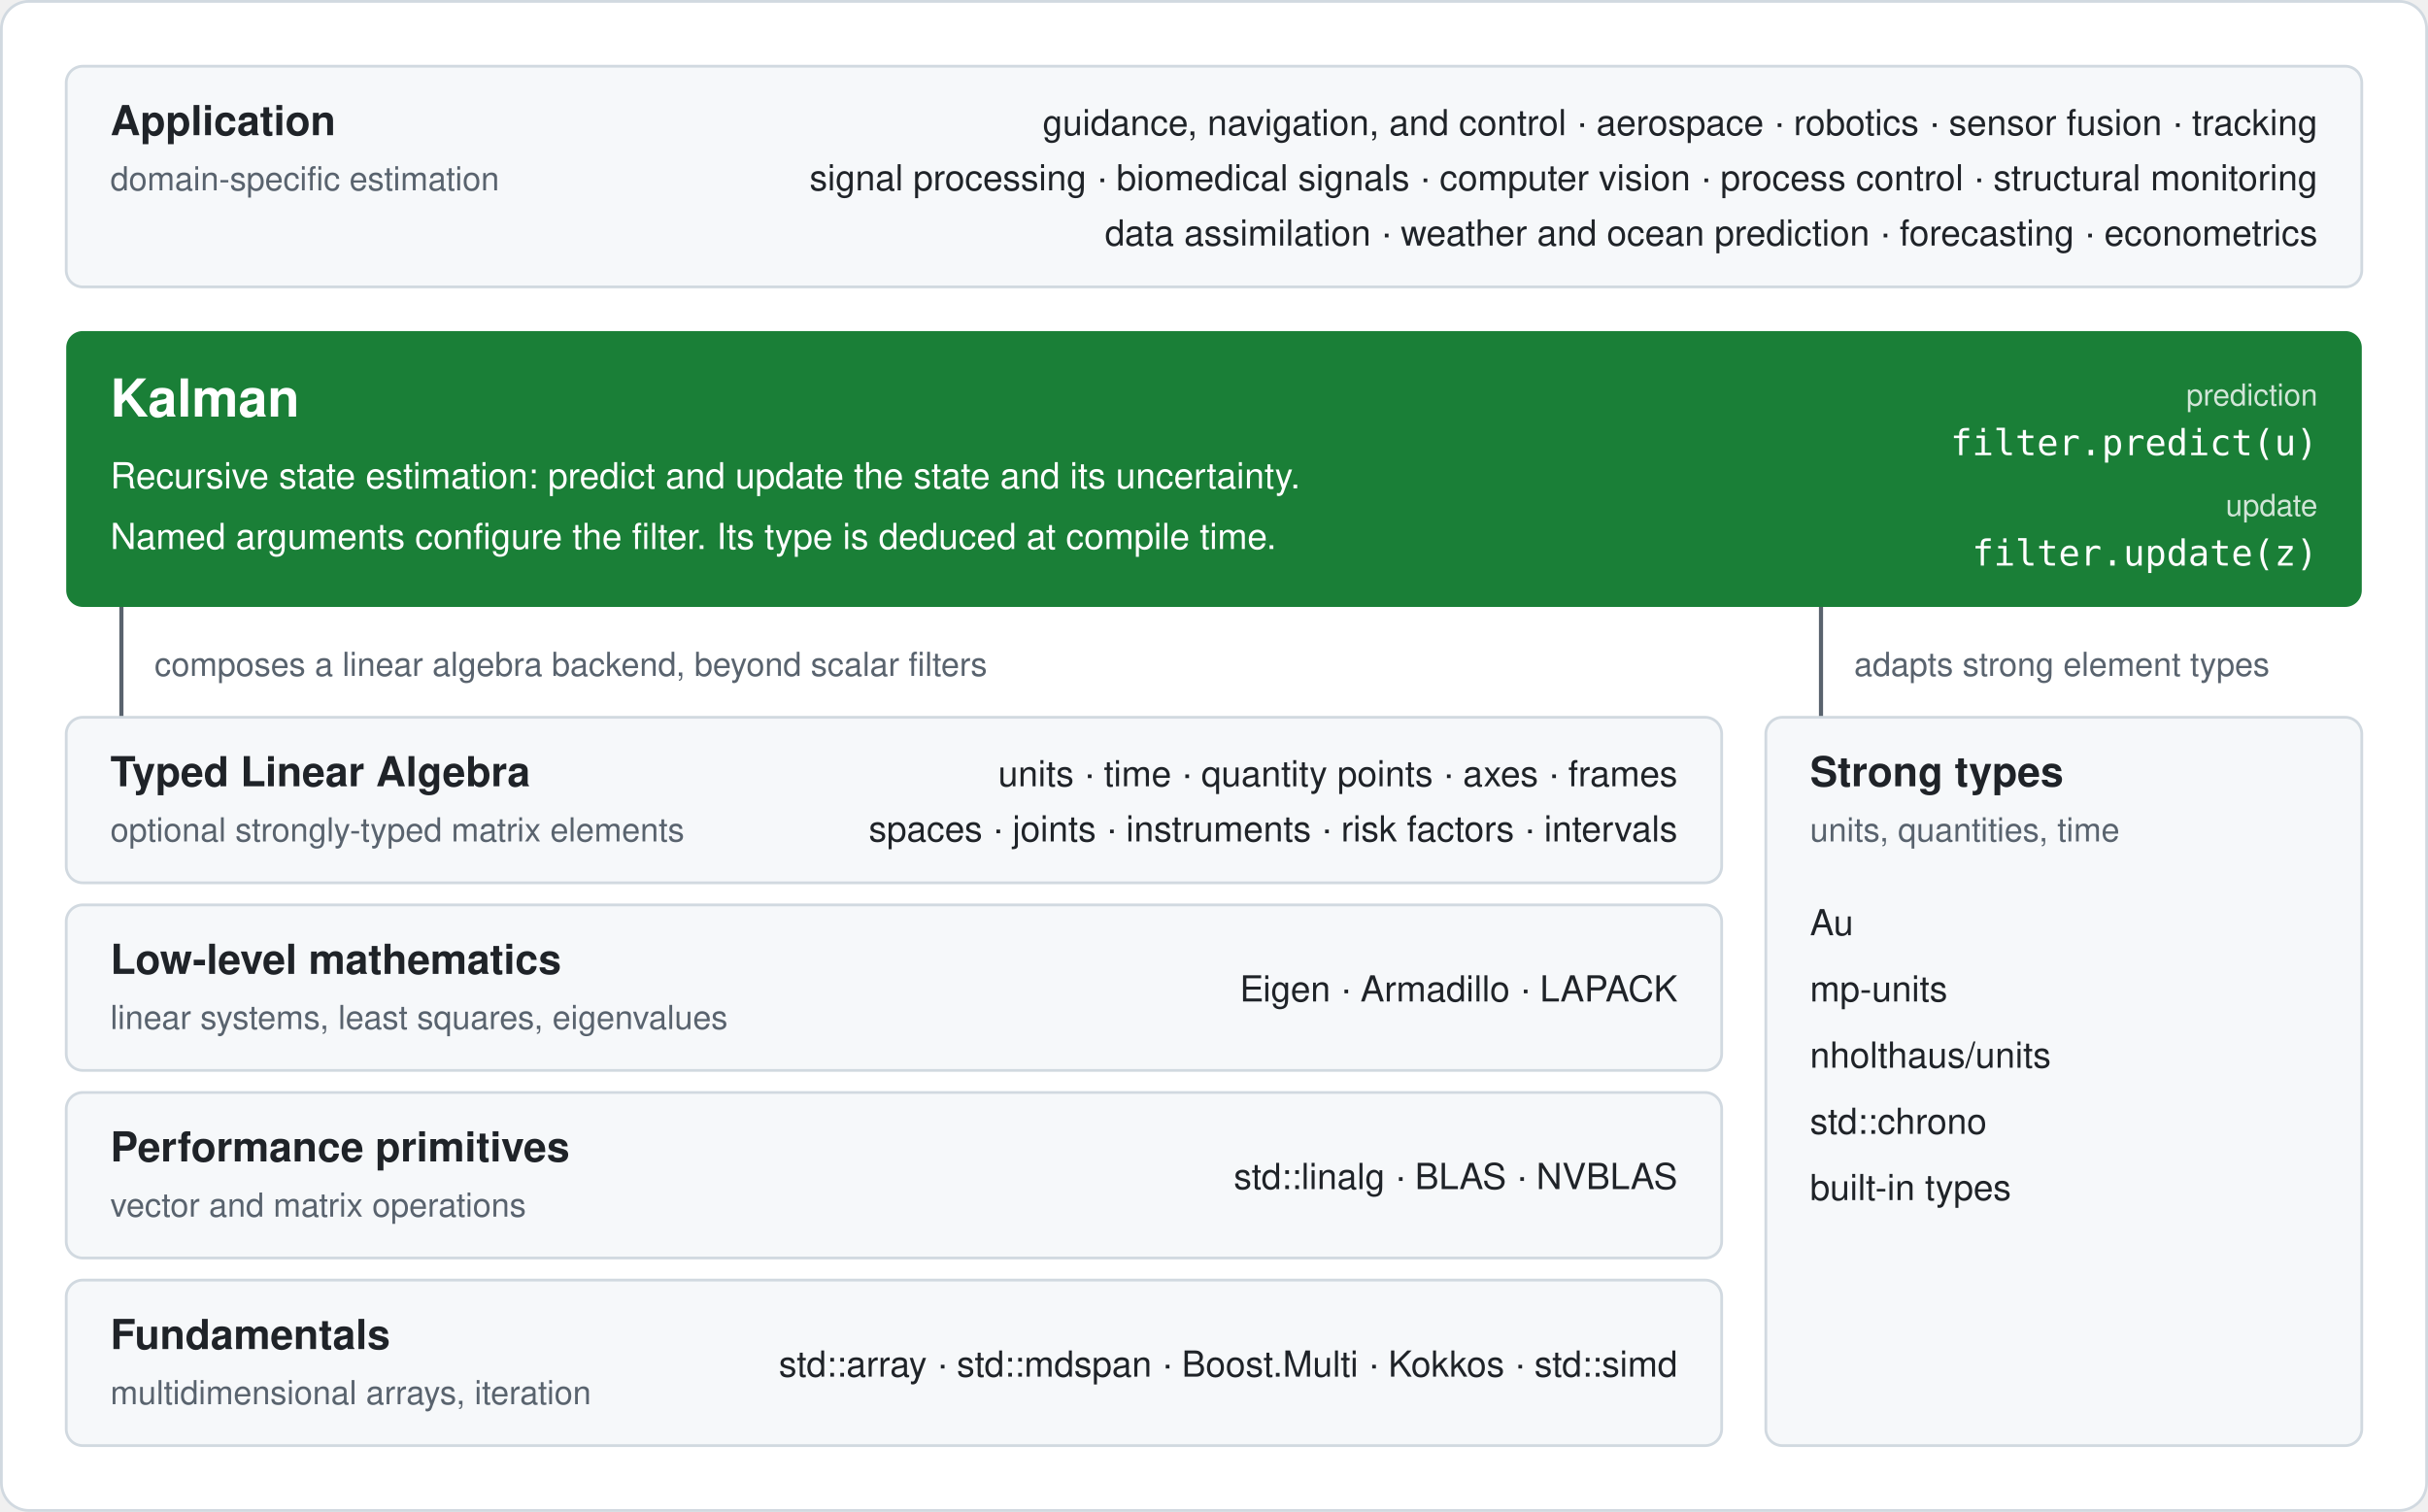
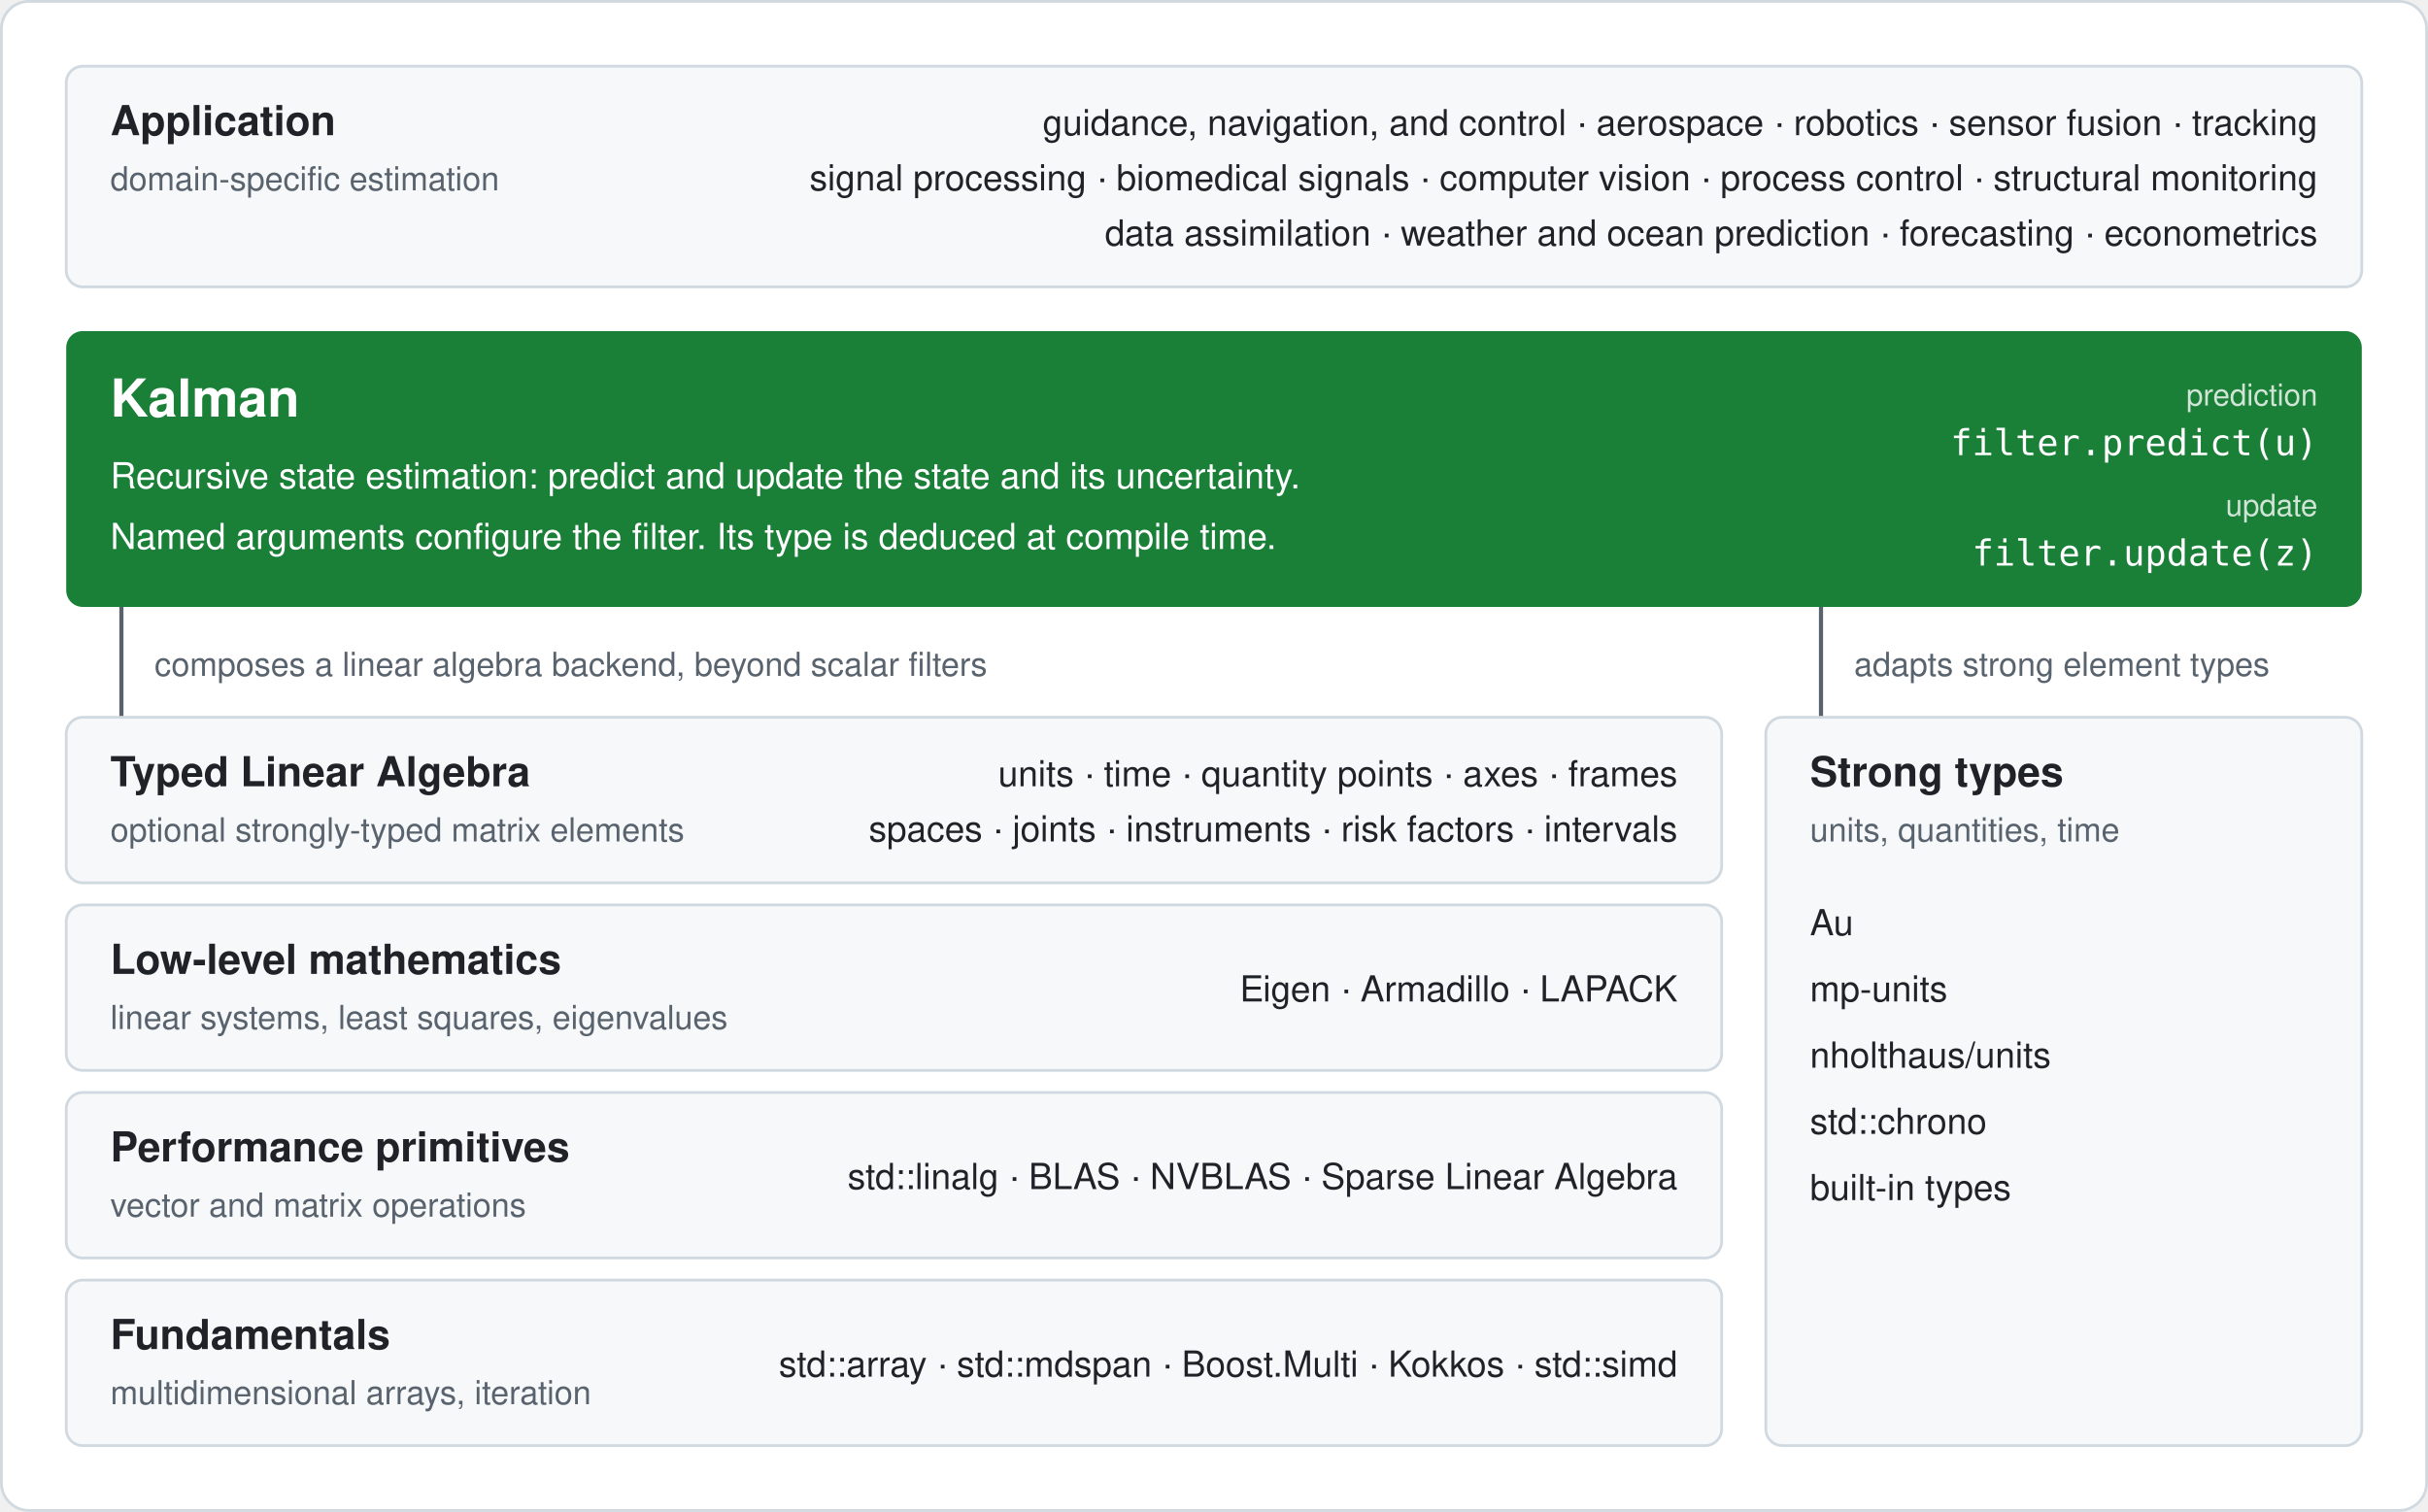
<svg xmlns="http://www.w3.org/2000/svg" viewBox="0 0 880 548" width="880" height="548" role="img" aria-labelledby="title description" font-family="-apple-system, 'Segoe UI', Helvetica, Arial, 'DejaVu Sans', sans-serif">
  <style>
    @media (prefers-color-scheme: dark) {
      .card { fill: #0d1117; stroke: #3d444d; }
      .layer { fill: #151b23; stroke: #3d444d; }
      .ink { fill: #f0f6fc; }
      .muted { fill: #9198a1; }
      .link { stroke: #9198a1; }
      .accent { fill: #238636; }
    }
  </style>
  <rect class="card" x="0.5" y="0.5" width="879" height="547" rx="10" fill="#ffffff" stroke="#d1d9e0" />
  <rect class="layer" x="24" y="24" width="832" height="80" rx="6" fill="#f6f8fa" stroke="#d1d9e0" />
  <text class="ink" x="40" y="49" font-size="15" font-weight="600" fill="#1f2328">Application</text>
  <text class="muted" x="40" y="69" font-size="12" fill="#59636e">domain-specific estimation</text>
  <text class="ink" x="840" y="49" font-size="13" text-anchor="end" fill="#1f2328">guidance, navigation, and control · aerospace · robotics · sensor fusion · tracking</text>
  <text class="ink" x="840" y="69" font-size="13" text-anchor="end" fill="#1f2328">signal processing · biomedical signals · computer vision · process control · structural monitoring</text>
  <text class="ink" x="840" y="89" font-size="13" text-anchor="end" fill="#1f2328">data assimilation · weather and ocean prediction · forecasting · econometrics</text>
  <rect class="accent" x="24" y="120" width="832" height="100" rx="6" fill="#1a7f37" />
  <text x="40" y="151" font-size="19" font-weight="700" fill="#ffffff">Kalman</text>
  <text x="40" y="177" font-size="13" fill="#ffffff">Recursive state estimation: predict and update the state and its uncertainty.</text>
  <text x="40" y="199" font-size="13" fill="#ffffff">Named arguments configure the filter. Its type is deduced at compile time.</text>
  <text x="840" y="147" font-size="11" text-anchor="end" fill="#ffffff" fill-opacity="0.8">prediction</text>
  <text x="840" y="165" font-size="13" text-anchor="end" fill="#ffffff" font-family="ui-monospace, SFMono-Regular, Menlo, Consolas, 'DejaVu Sans Mono', monospace">filter.predict(u)</text>
  <text x="840" y="187" font-size="11" text-anchor="end" fill="#ffffff" fill-opacity="0.8">update</text>
  <text x="840" y="205" font-size="13" text-anchor="end" fill="#ffffff" font-family="ui-monospace, SFMono-Regular, Menlo, Consolas, 'DejaVu Sans Mono', monospace">filter.update(z)</text>
  <line class="link" x1="44" y1="220" x2="44" y2="260" stroke="#59636e" stroke-width="1.5" />
  <text class="muted" x="56" y="245" font-size="12" fill="#59636e">composes a linear algebra backend, beyond scalar filters</text>
  <line class="link" x1="660" y1="220" x2="660" y2="260" stroke="#59636e" stroke-width="1.5" />
  <text class="muted" x="672" y="245" font-size="12" fill="#59636e">adapts strong element types</text>
  <rect class="layer" x="24" y="260" width="600" height="60" rx="6" fill="#f6f8fa" stroke="#d1d9e0" />
  <text class="ink" x="40" y="285" font-size="15" font-weight="600" fill="#1f2328">Typed Linear Algebra</text>
  <text class="muted" x="40" y="305" font-size="12" fill="#59636e">optional strongly-typed matrix elements</text>
  <text class="ink" x="608" y="285" font-size="13" text-anchor="end" fill="#1f2328">units · time · quantity points · axes · frames</text>
  <text class="ink" x="608" y="305" font-size="13" text-anchor="end" fill="#1f2328">spaces · joints · instruments · risk factors · intervals</text>
  <rect class="layer" x="24" y="328" width="600" height="60" rx="6" fill="#f6f8fa" stroke="#d1d9e0" />
  <text class="ink" x="40" y="353" font-size="15" font-weight="600" fill="#1f2328">Low-level mathematics</text>
  <text class="muted" x="40" y="373" font-size="12" fill="#59636e">linear systems, least squares, eigenvalues</text>
  <text class="ink" x="608" y="363" font-size="13" text-anchor="end" fill="#1f2328">Eigen · Armadillo · LAPACK</text>
  <rect class="layer" x="24" y="396" width="600" height="60" rx="6" fill="#f6f8fa" stroke="#d1d9e0" />
  <text class="ink" x="40" y="421" font-size="15" font-weight="600" fill="#1f2328">Performance primitives</text>
  <text class="muted" x="40" y="441" font-size="12" fill="#59636e">vector and matrix operations</text>
-   <text class="ink" x="608" y="431" font-size="13" text-anchor="end" fill="#1f2328">std::linalg · BLAS · NVBLAS</text>
+   <text class="ink" x="608" y="431" font-size="13" text-anchor="end" fill="#1f2328">std::linalg · BLAS · NVBLAS · Sparse Linear Algebra</text>
  <rect class="layer" x="24" y="464" width="600" height="60" rx="6" fill="#f6f8fa" stroke="#d1d9e0" />
  <text class="ink" x="40" y="489" font-size="15" font-weight="600" fill="#1f2328">Fundamentals</text>
  <text class="muted" x="40" y="509" font-size="12" fill="#59636e">multidimensional arrays, iteration</text>
  <text class="ink" x="608" y="499" font-size="13" text-anchor="end" fill="#1f2328">std::array · std::mdspan · Boost.Multi · Kokkos · std::simd</text>
  <rect class="layer" x="640" y="260" width="216" height="264" rx="6" fill="#f6f8fa" stroke="#d1d9e0" />
  <text class="ink" x="656" y="285" font-size="15" font-weight="600" fill="#1f2328">Strong types</text>
  <text class="muted" x="656" y="305" font-size="12" fill="#59636e">units, quantities, time</text>
  <text class="ink" x="656" y="339" font-size="13" fill="#1f2328">Au</text>
  <text class="ink" x="656" y="363" font-size="13" fill="#1f2328">mp-units</text>
  <text class="ink" x="656" y="387" font-size="13" fill="#1f2328">nholthaus/units</text>
  <text class="ink" x="656" y="411" font-size="13" fill="#1f2328">std::chrono</text>
  <text class="ink" x="656" y="435" font-size="13" fill="#1f2328">built-in types</text>
</svg>
